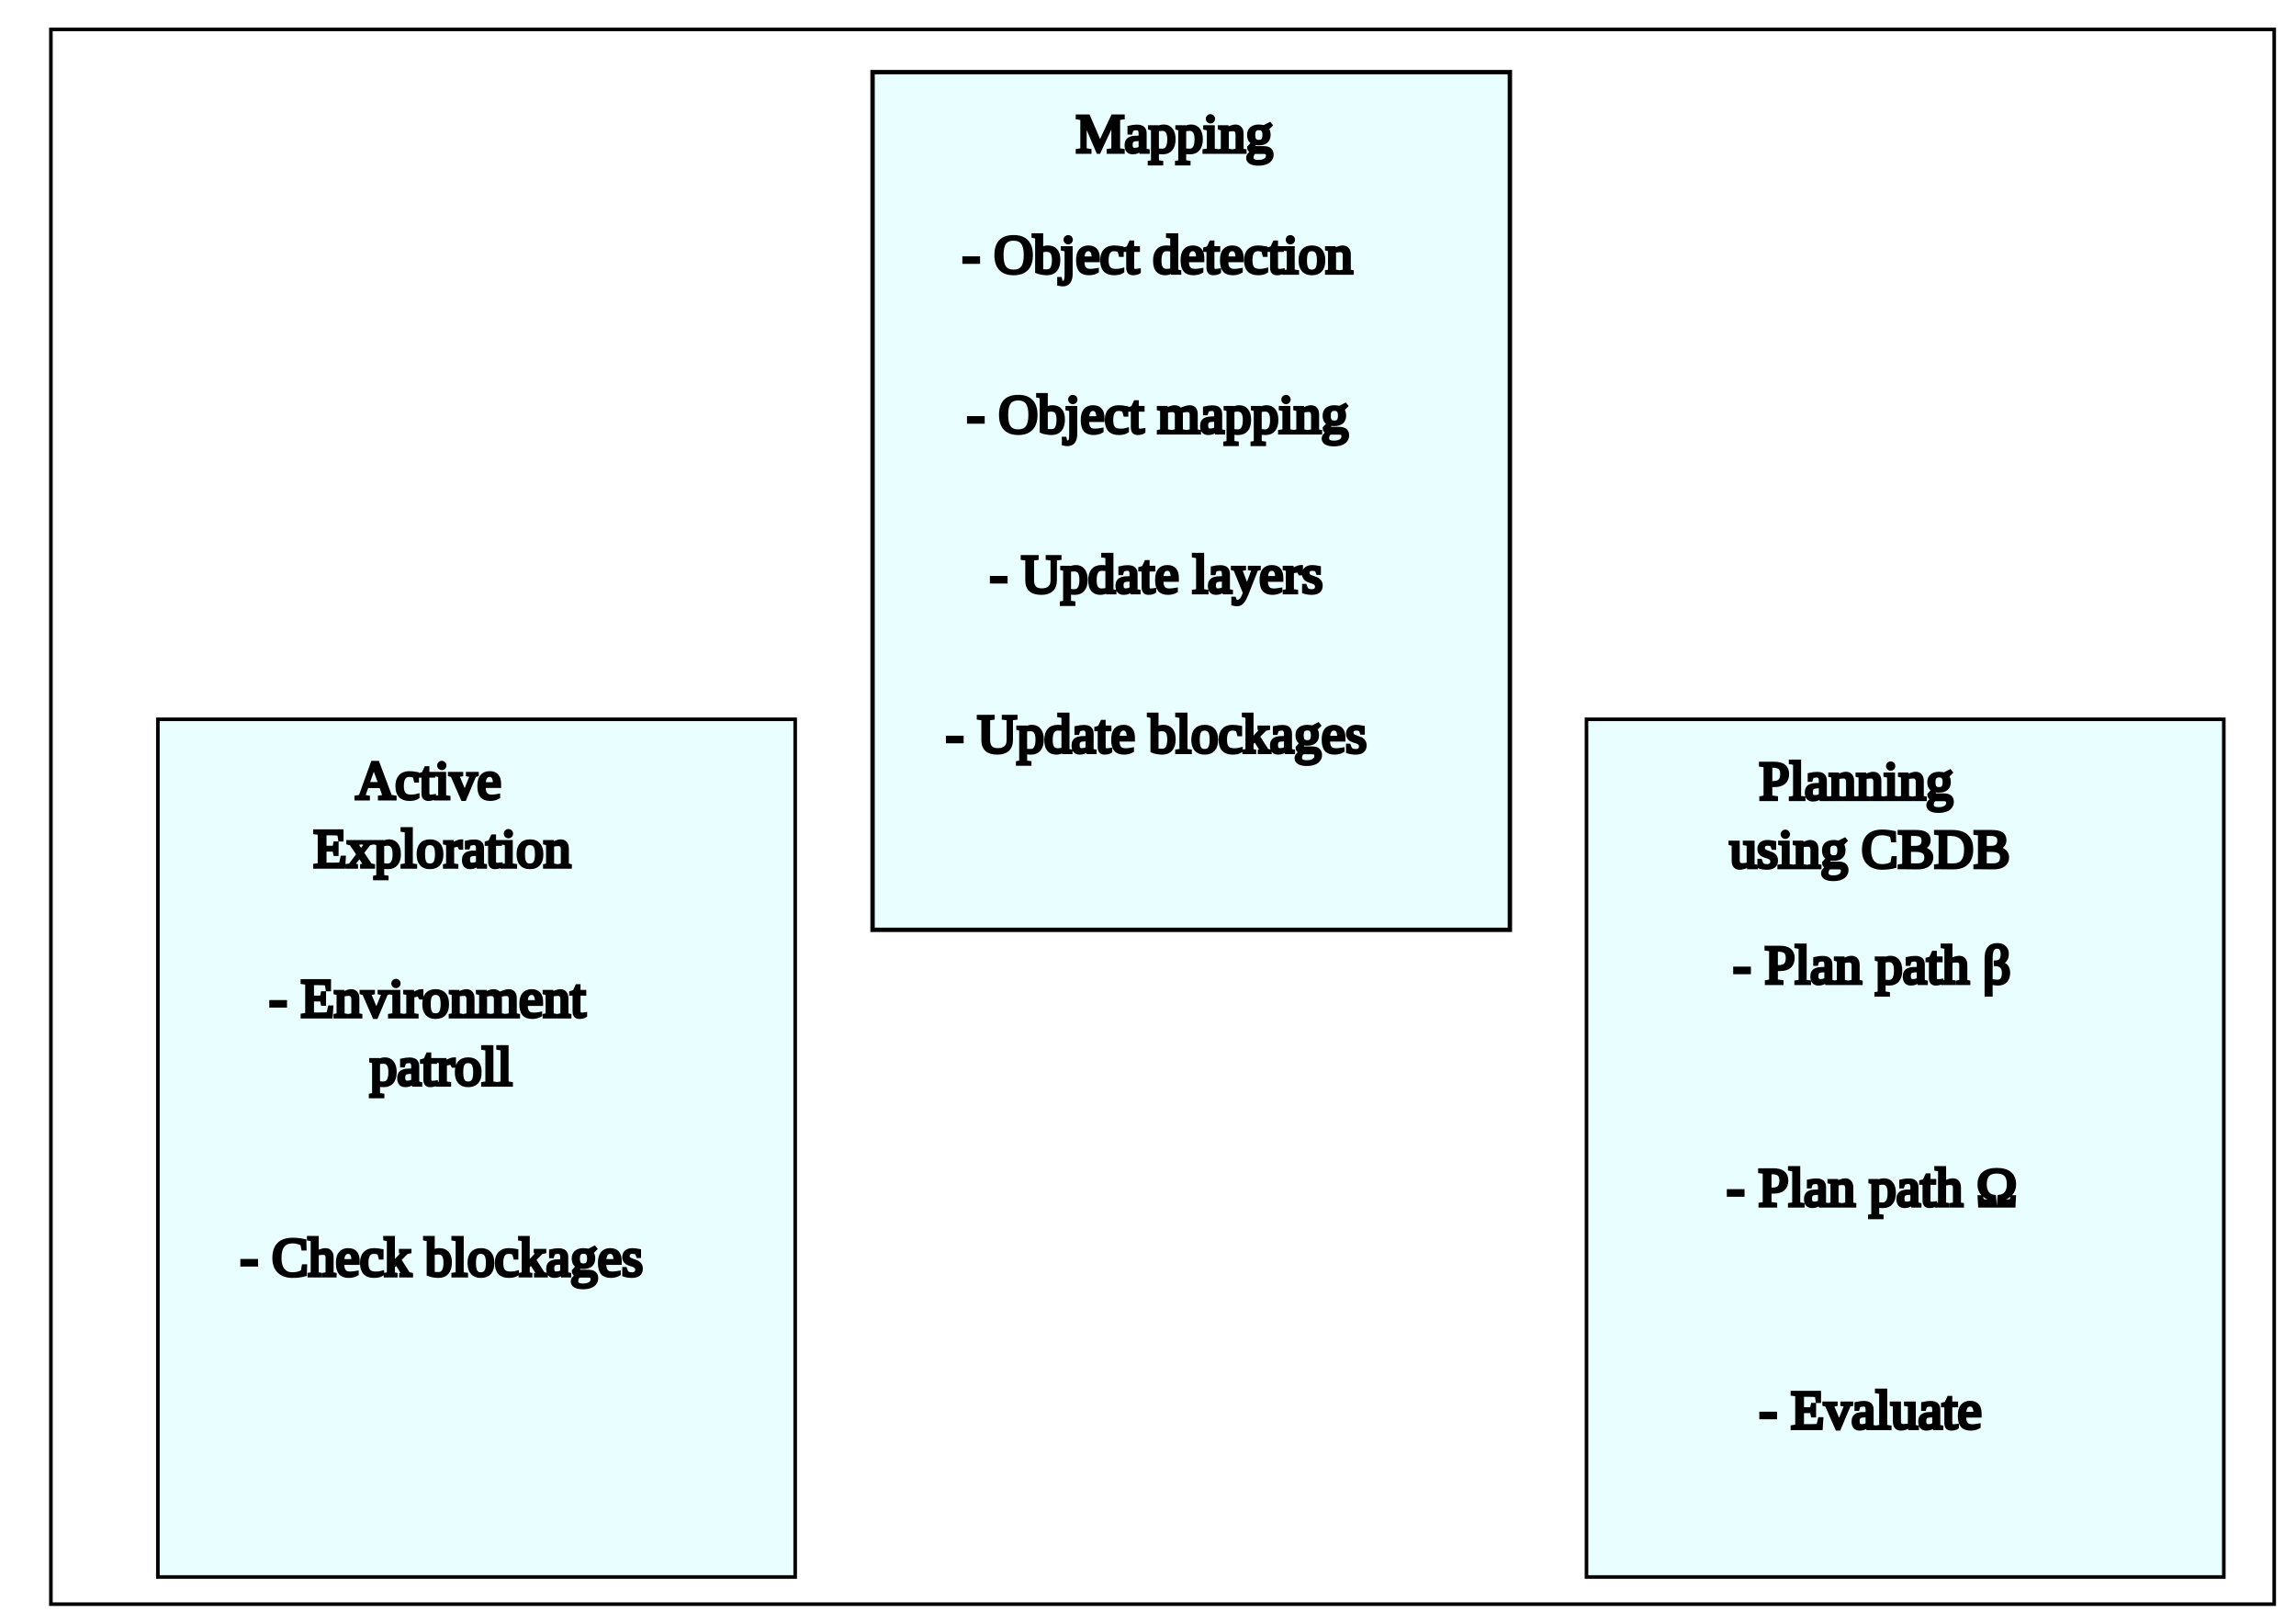
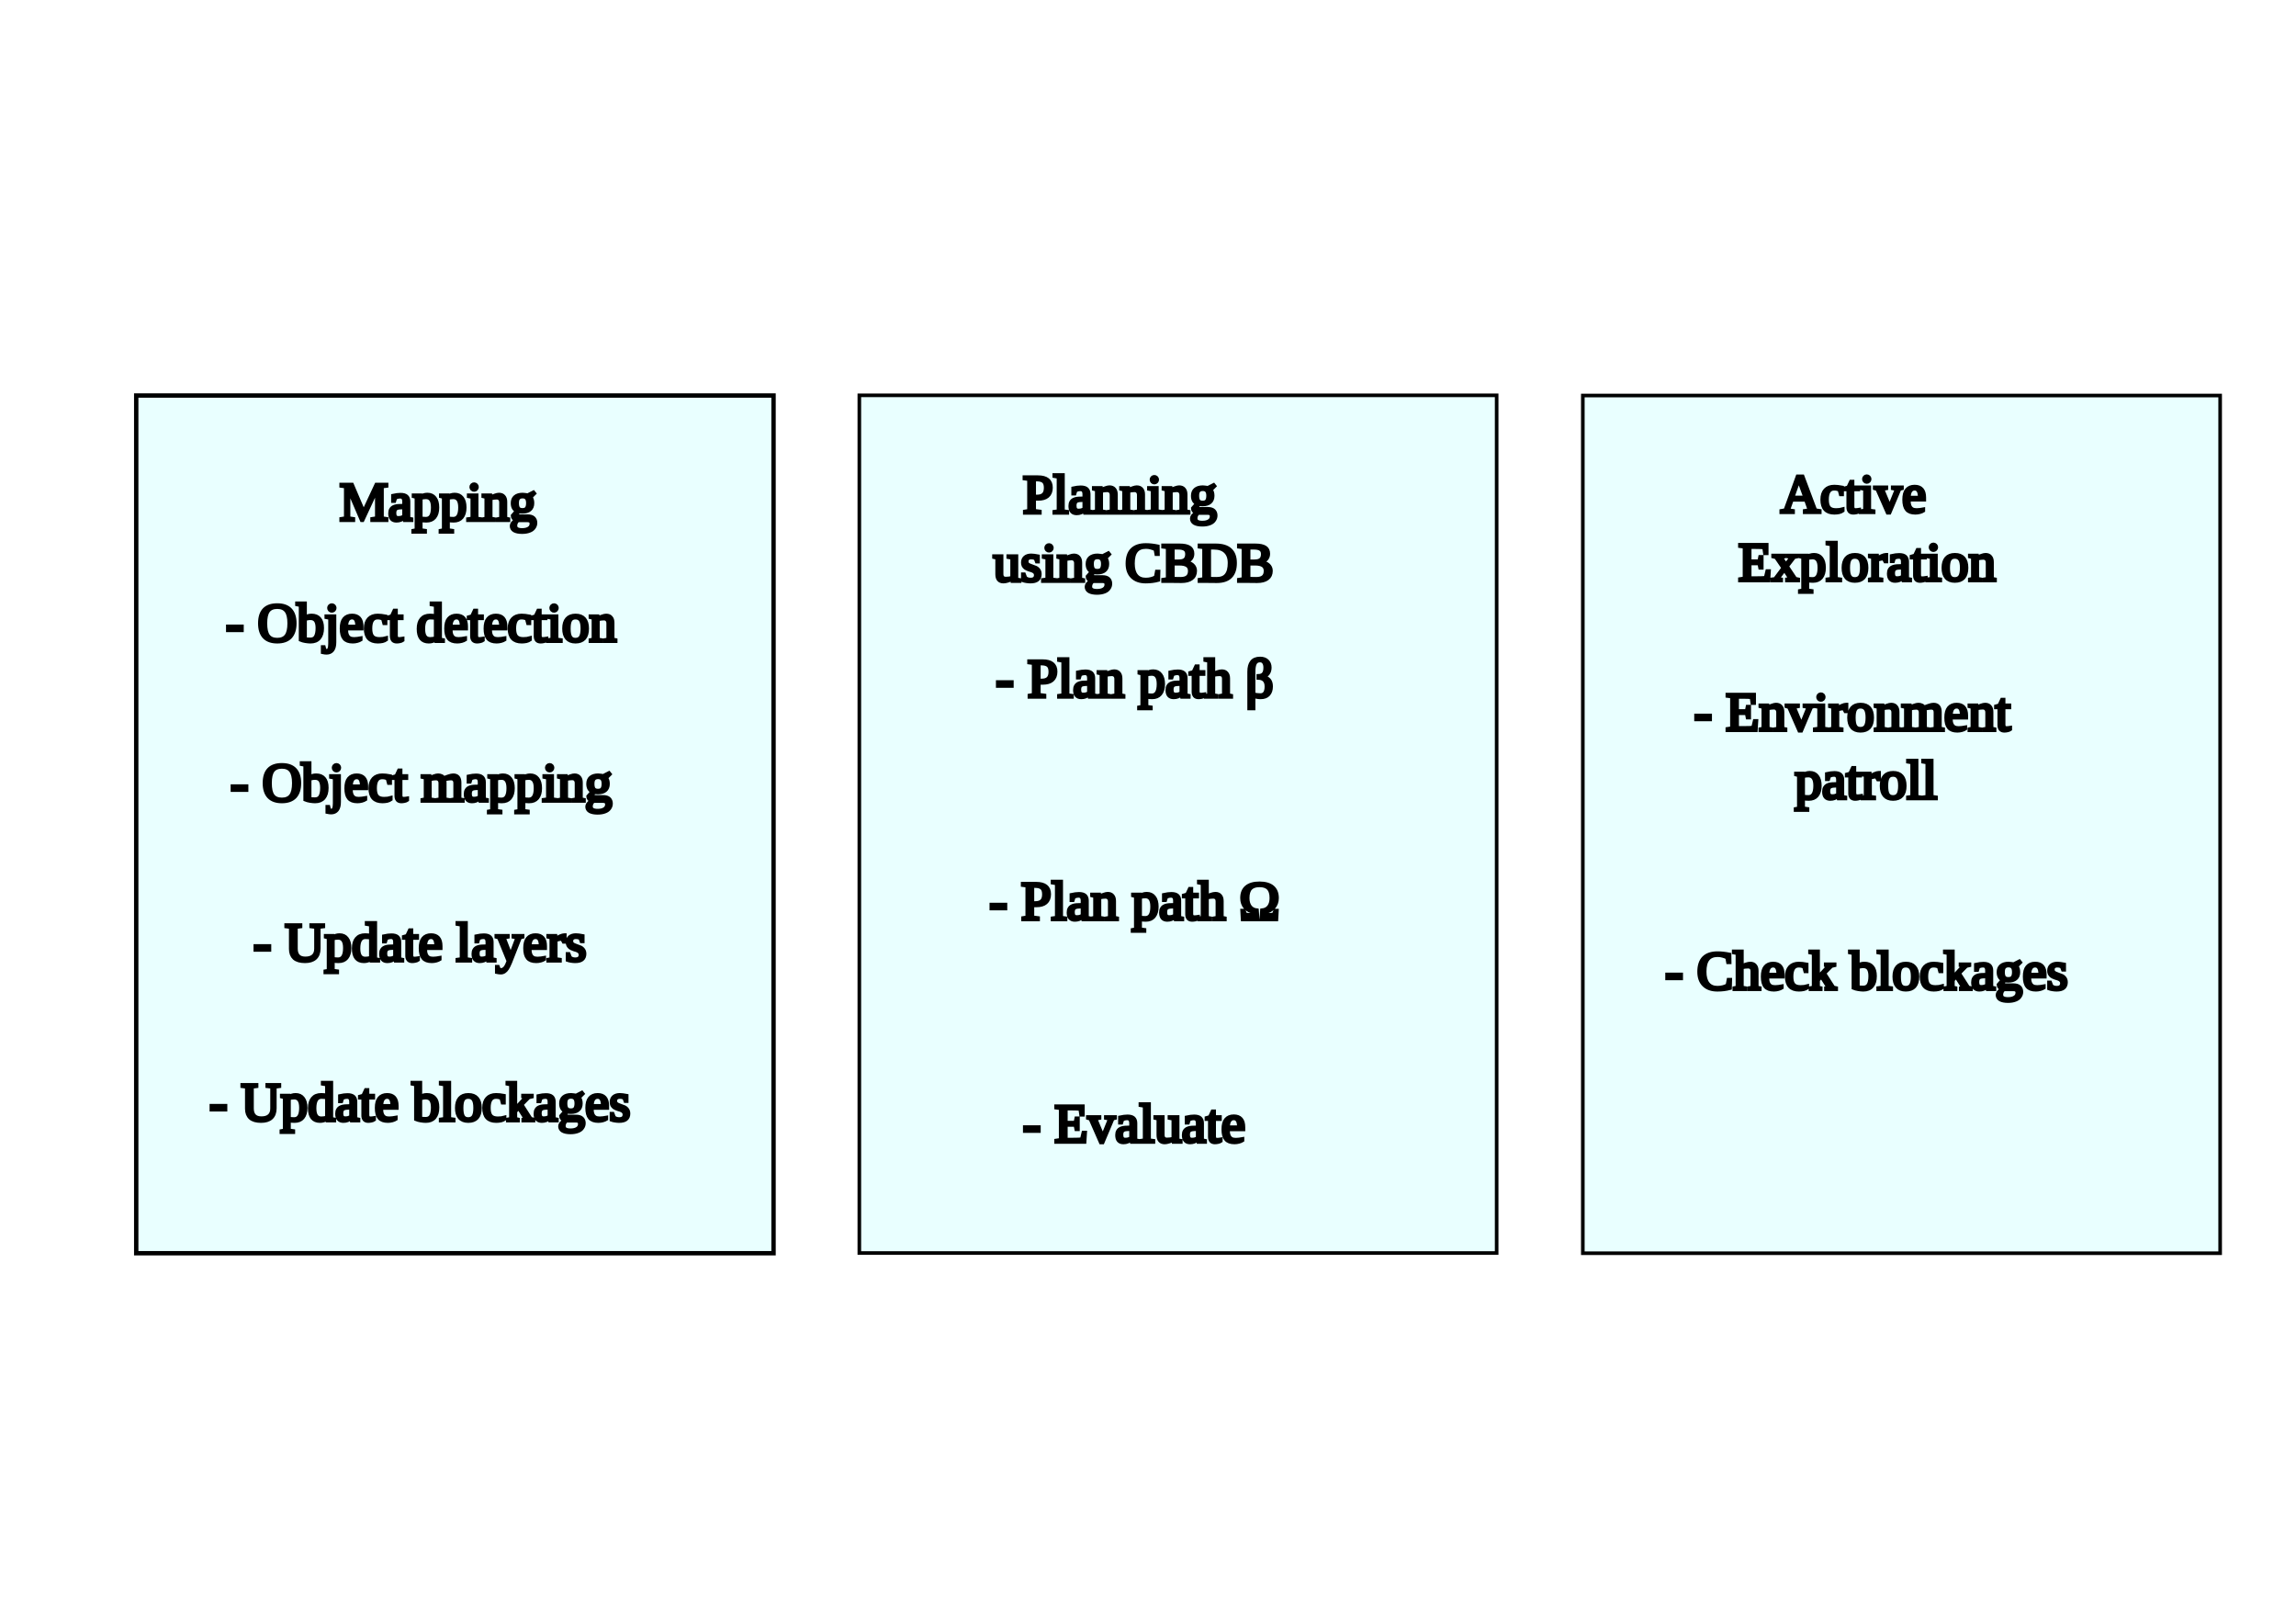
<svg xmlns="http://www.w3.org/2000/svg" width="297mm" height="210mm" viewBox="0 0 297 210" version="1.1" id="svg5">
  <defs id="defs2" />
  <g id="layer1">
-     <rect style="fill:#d9ffff;fill-opacity:0.58;stroke:#000000;stroke-width:0.565;stroke-linecap:butt;stroke-linejoin:miter;stroke-dasharray:none;stroke-opacity:1" id="rect2240" width="82.441" height="110.93" x="112.871" y="9.328" />
-     <rect style="fill:#d9ffff;fill-opacity:0.58;stroke:#000000;stroke-width:0.465;stroke-dasharray:none;stroke-opacity:1" id="rect3076" width="82.441" height="110.93" x="20.421" y="93.03" />
-     <rect style="fill:#d9ffff;fill-opacity:0.58;stroke:#000000;stroke-width:0.465;stroke-dasharray:none;stroke-opacity:1" id="rect3078" width="82.441" height="110.93" x="205.221" y="93.03" />
-     <text xml:space="preserve" style="font-size:7.056px;fill:#000000;fill-opacity:1;stroke:#000000;stroke-width:0.465;stroke-dasharray:none;stroke-opacity:1" x="139.179" y="19.665" id="text3145">
-       <tspan id="tspan3143" style="font-size:7.056px;fill:#000000;fill-opacity:1;stroke-width:0.465" x="139.179" y="19.665">Mapping</tspan>
+     <rect style="fill:#d9ffff;fill-opacity:0.58;stroke:#000000;stroke-width:0.565;stroke-linecap:butt;stroke-linejoin:miter;stroke-dasharray:none;stroke-opacity:1" id="rect2240" width="82.441" height="110.93" x="17.621" y="51.154" />
+     <rect style="fill:#d9ffff;fill-opacity:0.58;stroke:#000000;stroke-width:0.465;stroke-dasharray:none;stroke-opacity:1" id="rect3076" width="82.441" height="110.93" x="204.747" y="51.154" />
+     <rect style="fill:#d9ffff;fill-opacity:0.58;stroke:#000000;stroke-width:0.465;stroke-dasharray:none;stroke-opacity:1" id="rect3078" width="82.441" height="110.93" x="111.159" y="51.129" />
+     <text xml:space="preserve" style="font-size:7.056px;fill:#000000;fill-opacity:1;stroke:#000000;stroke-width:0.465;stroke-dasharray:none;stroke-opacity:1" x="43.929" y="67.29" id="text3145">
+       <tspan id="tspan3143" style="font-size:7.056px;fill:#000000;fill-opacity:1;stroke-width:0.465" x="43.929" y="67.29">Mapping</tspan>
    </text>
-     <text xml:space="preserve" style="font-size:7.056px;fill:#000000;fill-opacity:1;stroke:#000000;stroke-width:0.465;stroke-dasharray:none;stroke-opacity:1" x="61.602" y="103.298" id="text3201">
-       <tspan id="tspan3199" style="text-align:center;text-anchor:middle;stroke-width:0.465" x="61.602" y="103.298">Active</tspan>
-       <tspan style="text-align:center;text-anchor:middle;stroke-width:0.465" x="61.602" y="112.118" id="tspan3203">Exploration</tspan>
+     <text xml:space="preserve" style="font-size:7.056px;fill:#000000;fill-opacity:1;stroke:#000000;stroke-width:0.465;stroke-dasharray:none;stroke-opacity:1" x="245.928" y="66.257" id="text3201">
+       <tspan id="tspan3199" style="text-align:center;text-anchor:middle;stroke-width:0.465" x="245.928" y="66.257">Active</tspan>
+       <tspan style="text-align:center;text-anchor:middle;stroke-width:0.465" x="245.928" y="75.076" id="tspan3203">Exploration</tspan>
    </text>
-     <text xml:space="preserve" style="font-size:7.056px;text-align:center;text-anchor:middle;fill:#000000;fill-opacity:1;stroke:#000000;stroke-width:0.465;stroke-dasharray:none;stroke-opacity:1" x="246.276" y="103.377" id="text3207">
-       <tspan style="stroke-width:0.465" x="246.276" y="103.377" id="tspan3209">Planning</tspan>
-       <tspan style="stroke-width:0.465" x="246.276" y="112.197" id="tspan3213">using CBDB</tspan>
+     <text xml:space="preserve" style="font-size:7.056px;text-align:center;text-anchor:middle;fill:#000000;fill-opacity:1;stroke:#000000;stroke-width:0.465;stroke-dasharray:none;stroke-opacity:1" x="151.026" y="66.336" id="text3207">
+       <tspan style="stroke-width:0.465" x="151.026" y="66.336" id="tspan3209">Planning</tspan>
+       <tspan style="stroke-width:0.465" x="151.026" y="75.155" id="tspan3213">using CBDB</tspan>
    </text>
-     <text xml:space="preserve" style="font-size:7.056px;text-align:center;text-anchor:middle;fill:#000000;fill-opacity:1;stroke:#000000;stroke-width:0.465;stroke-dasharray:none;stroke-opacity:1" x="154.133" y="35.306" id="text4771">
-       <tspan id="tspan4769" style="fill:#000000;fill-opacity:1;stroke-width:0.465" x="154.133" y="35.306">- Object detection</tspan>
+     <text xml:space="preserve" style="font-size:7.056px;text-align:center;text-anchor:middle;fill:#000000;fill-opacity:1;stroke:#000000;stroke-width:0.465;stroke-dasharray:none;stroke-opacity:1" x="58.883" y="82.931" id="text4771">
+       <tspan id="tspan4769" style="fill:#000000;fill-opacity:1;stroke-width:0.465" x="58.883" y="82.931">- Object detection</tspan>
    </text>
-     <text xml:space="preserve" style="font-size:7.056px;text-align:center;text-anchor:middle;fill:#000000;fill-opacity:1;stroke:#000000;stroke-width:0.465;stroke-dasharray:none;stroke-opacity:1" x="154.147" y="55.972" id="text7009">
-       <tspan id="tspan7007" style="stroke-width:0.465" x="154.147" y="55.972">- Object mapping</tspan>
+     <text xml:space="preserve" style="font-size:7.056px;text-align:center;text-anchor:middle;fill:#000000;fill-opacity:1;stroke:#000000;stroke-width:0.465;stroke-dasharray:none;stroke-opacity:1" x="58.897" y="103.597" id="text7009">
+       <tspan id="tspan7007" style="stroke-width:0.465" x="58.897" y="103.597">- Object mapping</tspan>
    </text>
-     <text xml:space="preserve" style="font-size:7.056px;text-align:center;text-anchor:middle;fill:#000000;fill-opacity:1;stroke:#000000;stroke-width:0.465;stroke-dasharray:none;stroke-opacity:1" x="153.973" y="76.639" id="text7013">
-       <tspan id="tspan7011" style="stroke-width:0.465" x="153.973" y="76.639">- Update layers</tspan>
+     <text xml:space="preserve" style="font-size:7.056px;text-align:center;text-anchor:middle;fill:#000000;fill-opacity:1;stroke:#000000;stroke-width:0.465;stroke-dasharray:none;stroke-opacity:1" x="58.723" y="124.264" id="text7013">
+       <tspan id="tspan7011" style="stroke-width:0.465" x="58.723" y="124.264">- Update layers</tspan>
    </text>
-     <text xml:space="preserve" style="font-size:7.056px;text-align:center;text-anchor:middle;fill:#000000;fill-opacity:1;stroke:#000000;stroke-width:0.465;stroke-dasharray:none;stroke-opacity:1" x="153.973" y="97.306" id="text7017">
-       <tspan id="tspan7015" style="stroke-width:0.465" x="153.973" y="97.306">- Update blockages</tspan>
+     <text xml:space="preserve" style="font-size:7.056px;text-align:center;text-anchor:middle;fill:#000000;fill-opacity:1;stroke:#000000;stroke-width:0.465;stroke-dasharray:none;stroke-opacity:1" x="58.723" y="144.931" id="text7017">
+       <tspan id="tspan7015" style="stroke-width:0.465" x="58.723" y="144.931">- Update blockages</tspan>
    </text>
-     <text xml:space="preserve" style="font-size:7.056px;text-align:center;text-anchor:middle;fill:#000000;fill-opacity:1;stroke:#000000;stroke-width:0.465;stroke-dasharray:none;stroke-opacity:1" x="61.451" y="131.493" id="text7021">
-       <tspan id="tspan7019" style="stroke-width:0.465" x="61.451" y="131.493">- Environment</tspan>
-       <tspan style="stroke-width:0.465" x="61.451" y="140.312" id="tspan7023">patroll</tspan>
+     <text xml:space="preserve" style="font-size:7.056px;text-align:center;text-anchor:middle;fill:#000000;fill-opacity:1;stroke:#000000;stroke-width:0.465;stroke-dasharray:none;stroke-opacity:1" x="245.776" y="94.451" id="text7021">
+       <tspan id="tspan7019" style="stroke-width:0.465" x="245.776" y="94.451">- Environment</tspan>
+       <tspan style="stroke-width:0.465" x="245.776" y="103.271" id="tspan7023">patroll</tspan>
    </text>
-     <text xml:space="preserve" style="font-size:7.056px;text-align:center;text-anchor:middle;fill:#000000;fill-opacity:1;stroke:#000000;stroke-width:0.465;stroke-dasharray:none;stroke-opacity:1" x="61.523" y="164.988" id="text7027">
-       <tspan id="tspan7025" style="stroke-width:0.465" x="61.523" y="164.988">- Check blockages</tspan>
+     <text xml:space="preserve" style="font-size:7.056px;text-align:center;text-anchor:middle;fill:#000000;fill-opacity:1;stroke:#000000;stroke-width:0.465;stroke-dasharray:none;stroke-opacity:1" x="245.849" y="127.946" id="text7027">
+       <tspan id="tspan7025" style="stroke-width:0.465" x="245.849" y="127.946">- Check blockages</tspan>
    </text>
-     <text xml:space="preserve" style="font-size:7.056px;text-align:center;text-anchor:middle;fill:#000000;fill-opacity:1;stroke:#000000;stroke-width:0.465;stroke-dasharray:none;stroke-opacity:1" x="246.178" y="127.173" id="text7031">
-       <tspan id="tspan7029" style="stroke-width:0.465" x="247.418" y="127.173">- Plan path β </tspan>
+     <text xml:space="preserve" style="font-size:7.056px;text-align:center;text-anchor:middle;fill:#000000;fill-opacity:1;stroke:#000000;stroke-width:0.465;stroke-dasharray:none;stroke-opacity:1" x="150.927" y="90.131" id="text7031">
+       <tspan id="tspan7029" style="stroke-width:0.465" x="152.049" y="90.131">- Plan path β </tspan>
    </text>
-     <text xml:space="preserve" style="font-size:7.056px;text-align:center;text-anchor:middle;fill:#000000;fill-opacity:1;stroke:#000000;stroke-width:0.465;stroke-dasharray:none;stroke-opacity:1" x="246.178" y="155.955" id="text7035">
-       <tspan id="tspan7033" style="stroke-width:0.465" x="247.418" y="155.955">- Plan path Ω </tspan>
+     <text xml:space="preserve" style="font-size:7.056px;text-align:center;text-anchor:middle;fill:#000000;fill-opacity:1;stroke:#000000;stroke-width:0.465;stroke-dasharray:none;stroke-opacity:1" x="150.927" y="118.913" id="text7035">
+       <tspan id="tspan7033" style="stroke-width:0.465" x="152.049" y="118.913">- Plan path Ω </tspan>
    </text>
-     <text xml:space="preserve" style="font-size:7.056px;text-align:center;text-anchor:middle;fill:#000000;fill-opacity:1;stroke:#000000;stroke-width:0.465;stroke-dasharray:none;stroke-opacity:1" x="246.35" y="184.737" id="text7039">
-       <tspan id="tspan7037" style="stroke-width:0.465" x="246.35" y="184.737">- Evaluate</tspan>
+     <text xml:space="preserve" style="font-size:7.056px;text-align:center;text-anchor:middle;fill:#000000;fill-opacity:1;stroke:#000000;stroke-width:0.465;stroke-dasharray:none;stroke-opacity:1" x="151.1" y="147.696" id="text7039">
+       <tspan id="tspan7037" style="stroke-width:0.465" x="151.1" y="147.696">- Evaluate</tspan>
    </text>
-     <rect style="fill:none;fill-opacity:1;stroke:#000000;stroke-width:0.465;stroke-linecap:round;stroke-linejoin:miter;stroke-miterlimit:4;stroke-dasharray:none;stroke-dashoffset:0;stroke-opacity:1" id="rect925" width="287.598" height="203.664" x="6.583" y="3.808" />
  </g>
</svg>
